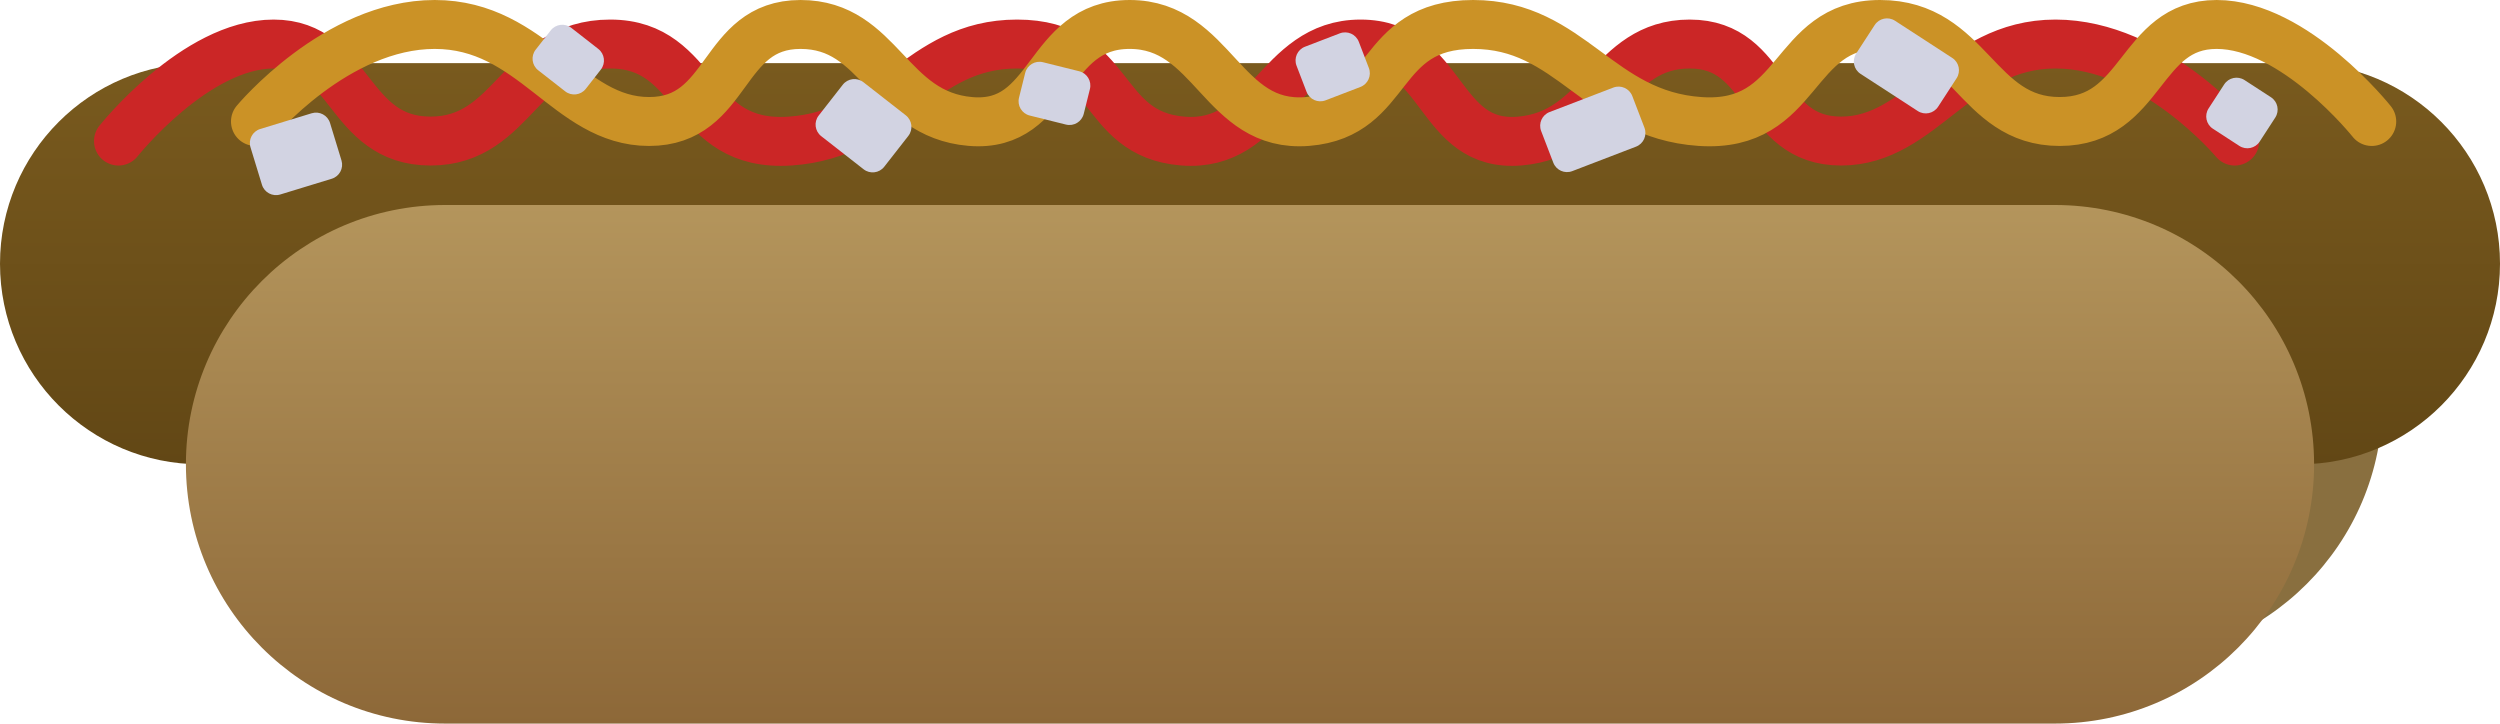
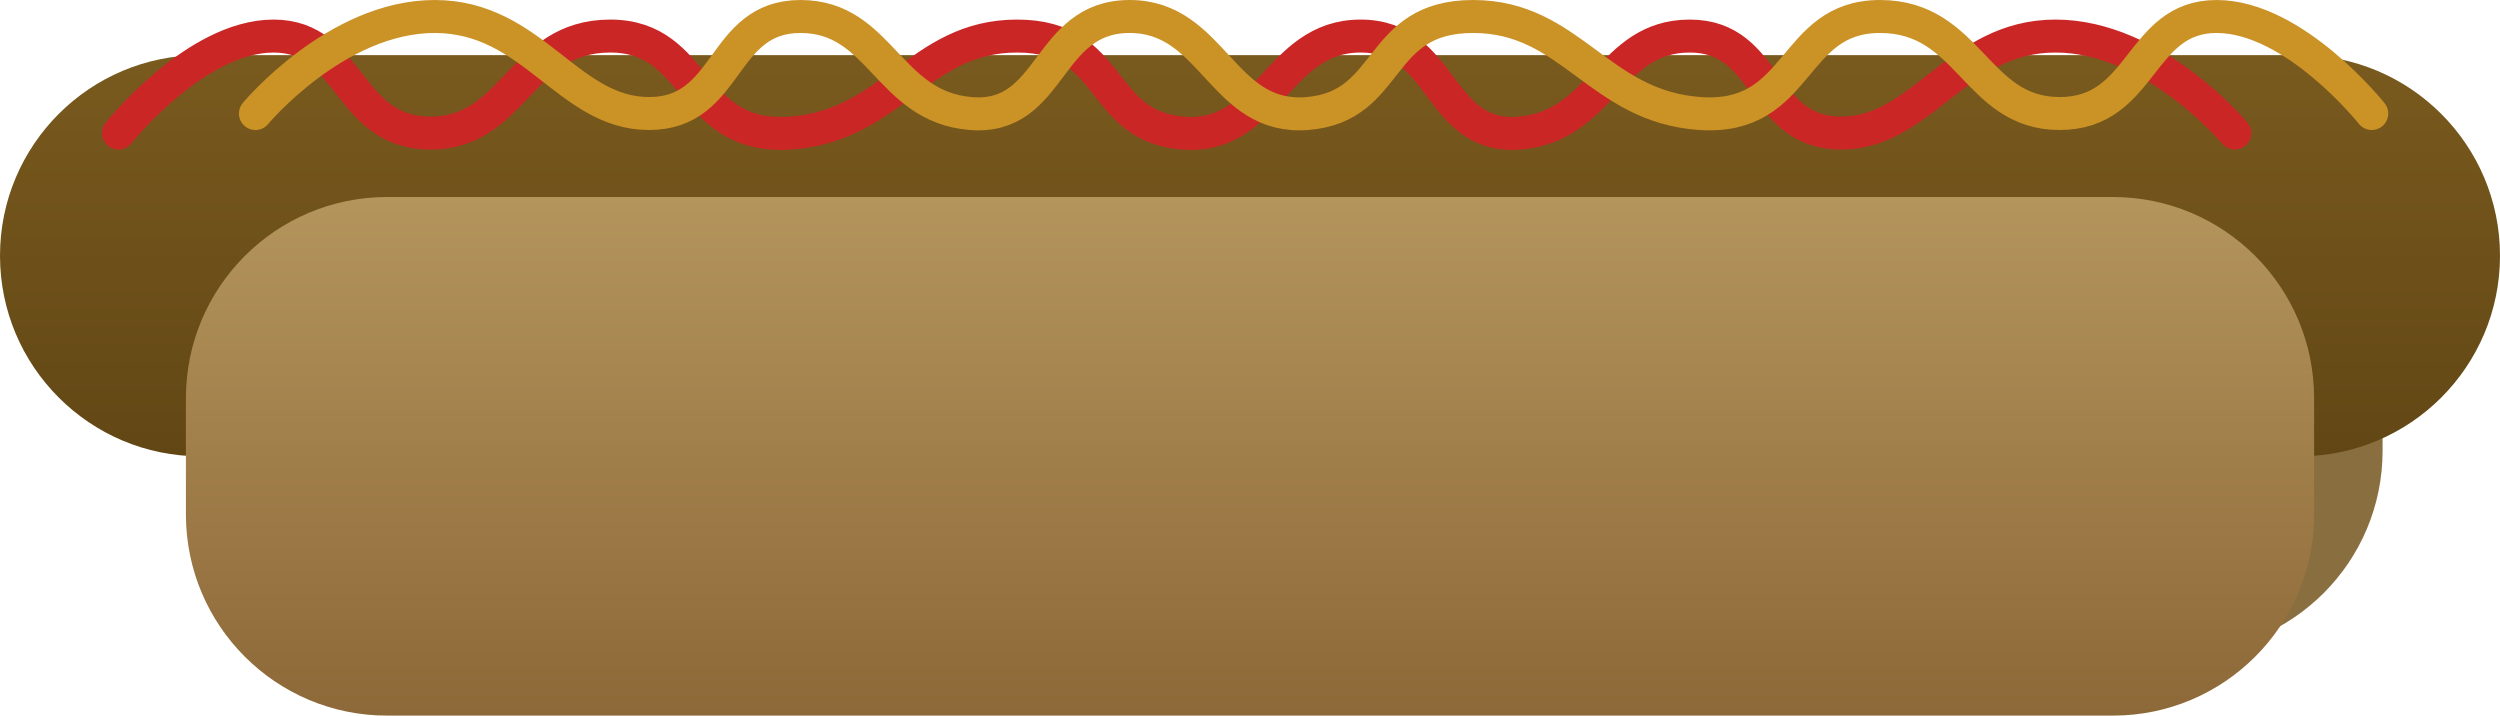
- <svg xmlns="http://www.w3.org/2000/svg" width="511" height="147.901" viewBox="0 0 511 147.901">
+ <svg xmlns="http://www.w3.org/2000/svg" width="758.133" height="217.011" viewBox="0 0 758.133 217.011">
  <defs>
    <linearGradient id="linear-gradient" x1="0.5" x2="0.5" y2="1" gradientUnits="objectBoundingBox">
      <stop offset="0" stop-color="#795a1e" />
      <stop offset="1" stop-color="#624715" />
    </linearGradient>
    <linearGradient id="linear-gradient-2" x1="0.5" x2="0.5" y2="1" gradientUnits="objectBoundingBox">
      <stop offset="0" stop-color="#b4955c" />
      <stop offset="1" stop-color="#8d6838" />
    </linearGradient>
  </defs>
-   <g id="Presentation" transform="translate(-714.651 -413.817)">
-     <rect id="Rectangle_4" data-name="Rectangle 4" width="435" height="106" rx="53" transform="translate(766.651 442.718)" fill="#896f3f" />
-     <rect id="Rectangle_7" data-name="Rectangle 7" width="511" height="82" rx="41" transform="translate(714.651 426.718)" fill="url(#linear-gradient)" />
-     <path id="Path_1" data-name="Path 1" d="M771.888,568s15.763-19.833,31.711-19.833S818.481,568,835.68,568s18.336-19.833,36.713-19.833,16,21.255,36.8,19.833,26.309-19.833,46.371-19.833,16.332,18.41,33.876,19.833,19.119-19.833,36.334-19.833S1041.353,569.423,1058.3,568s18.326-19.833,34.751-19.833S1107.379,568,1124,568s23.7-19.833,43.819-19.833S1204.459,568,1204.459,568" transform="translate(-33.022 -125.35)" fill="none" stroke="#cb2626" stroke-linecap="round" stroke-linejoin="round" stroke-width="10" />
-     <path id="Path_2" data-name="Path 2" d="M1204.459,568s-15.763-19.833-31.71-19.833S1157.866,568,1140.667,568s-18.336-19.833-36.713-19.833-16,21.255-36.8,19.833-26.309-19.833-46.371-19.833S1004.453,566.577,986.91,568s-19.119-19.833-36.334-19.833S934.994,569.423,918.049,568s-18.326-19.833-34.751-19.833S868.968,568,852.347,568s-23.7-19.833-43.819-19.833S771.888,568,771.888,568" transform="translate(-5.022 -129.35)" fill="none" stroke="#cb9226" stroke-linecap="round" stroke-linejoin="round" stroke-width="10" />
-     <rect id="Rectangle_6" data-name="Rectangle 6" width="435" height="106" rx="53" transform="translate(752.651 455.718)" fill="url(#linear-gradient-2)" />
-     <rect id="Rectangle_8" data-name="Rectangle 8" width="17" height="14" rx="3" transform="translate(764.976 441.059) rotate(-17)" fill="#d2d3e2" />
-     <rect id="Rectangle_9" data-name="Rectangle 9" width="13" height="11" rx="3" transform="translate(829.068 417.666) rotate(38)" fill="#d2d3e2" />
-     <rect id="Rectangle_10" data-name="Rectangle 10" width="17" height="14" rx="3" transform="translate(888.763 428.768) rotate(38)" fill="#d2d3e2" />
-     <rect id="Rectangle_11" data-name="Rectangle 11" width="13.635" height="11.229" rx="3" transform="translate(924.927 425.81) rotate(14)" fill="#d2d3e2" />
-     <rect id="Rectangle_12" data-name="Rectangle 12" width="13.635" height="11.738" rx="3" transform="translate(978.585 424.443) rotate(-21)" fill="#d2d3e2" />
-     <rect id="Rectangle_13" data-name="Rectangle 13" width="19.956" height="12.936" rx="3" transform="translate(1028.585 437.793) rotate(-21)" fill="#d2d3e2" />
-     <rect id="Rectangle_14" data-name="Rectangle 14" width="19.956" height="12.936" rx="3" transform="matrix(0.839, 0.545, -0.545, 0.839, 1099.471, 416.421)" fill="#d2d3e2" />
-     <rect id="Rectangle_15" data-name="Rectangle 15" width="12.441" height="11.857" rx="3" transform="matrix(0.839, 0.545, -0.545, 0.839, 1170.915, 428.548)" fill="#d2d3e2" />
+   <g id="Presentation" transform="translate(-714.651 -414.976)">
+     <rect id="Rectangle_4" data-name="Rectangle 4" width="645.378" height="157.264" rx="61" transform="translate(791.8 455.436)" fill="#896f3f" />
+     <rect id="Rectangle_7" data-name="Rectangle 7" width="758.133" height="121.657" rx="60.829" transform="translate(714.651 431.698)" fill="url(#linear-gradient)" />
+     <path id="Path_1" data-name="Path 1" d="M771.888,577.592s23.386-29.424,47.047-29.424,22.08,29.424,47.6,29.424,27.2-29.424,54.469-29.424,23.733,31.535,54.593,29.424,39.033-29.424,68.8-29.424,24.231,27.313,50.259,29.424,28.365-29.424,53.906-29.424,23.118,31.535,48.258,29.424,27.189-29.424,51.558-29.424,21.26,29.424,45.919,29.424,35.169-29.424,65.011-29.424,54.359,29.424,54.359,29.424" transform="translate(-21.311 -122.257)" fill="none" stroke="#cb2626" stroke-linecap="round" stroke-linejoin="round" stroke-width="10" />
+     <path id="Path_2" data-name="Path 2" d="M1413.661,577.592s-23.386-29.424-47.047-29.424-22.08,29.424-47.6,29.424-27.2-29.424-54.469-29.424-23.733,31.535-54.593,29.424-39.033-29.424-68.8-29.424-24.231,27.313-50.259,29.424-28.365-29.424-53.906-29.424-23.118,31.535-48.258,29.424-27.189-29.424-51.558-29.424-21.26,29.424-45.919,29.424-35.169-29.424-65.011-29.424-54.359,29.424-54.359,29.424" transform="translate(20.23 -128.191)" fill="none" stroke="#cb9226" stroke-linecap="round" stroke-linejoin="round" stroke-width="10" />
+     <rect id="Rectangle_6" data-name="Rectangle 6" width="645.378" height="157.264" rx="61" transform="translate(771.029 474.723)" fill="url(#linear-gradient-2)" />
  </g>
</svg>
